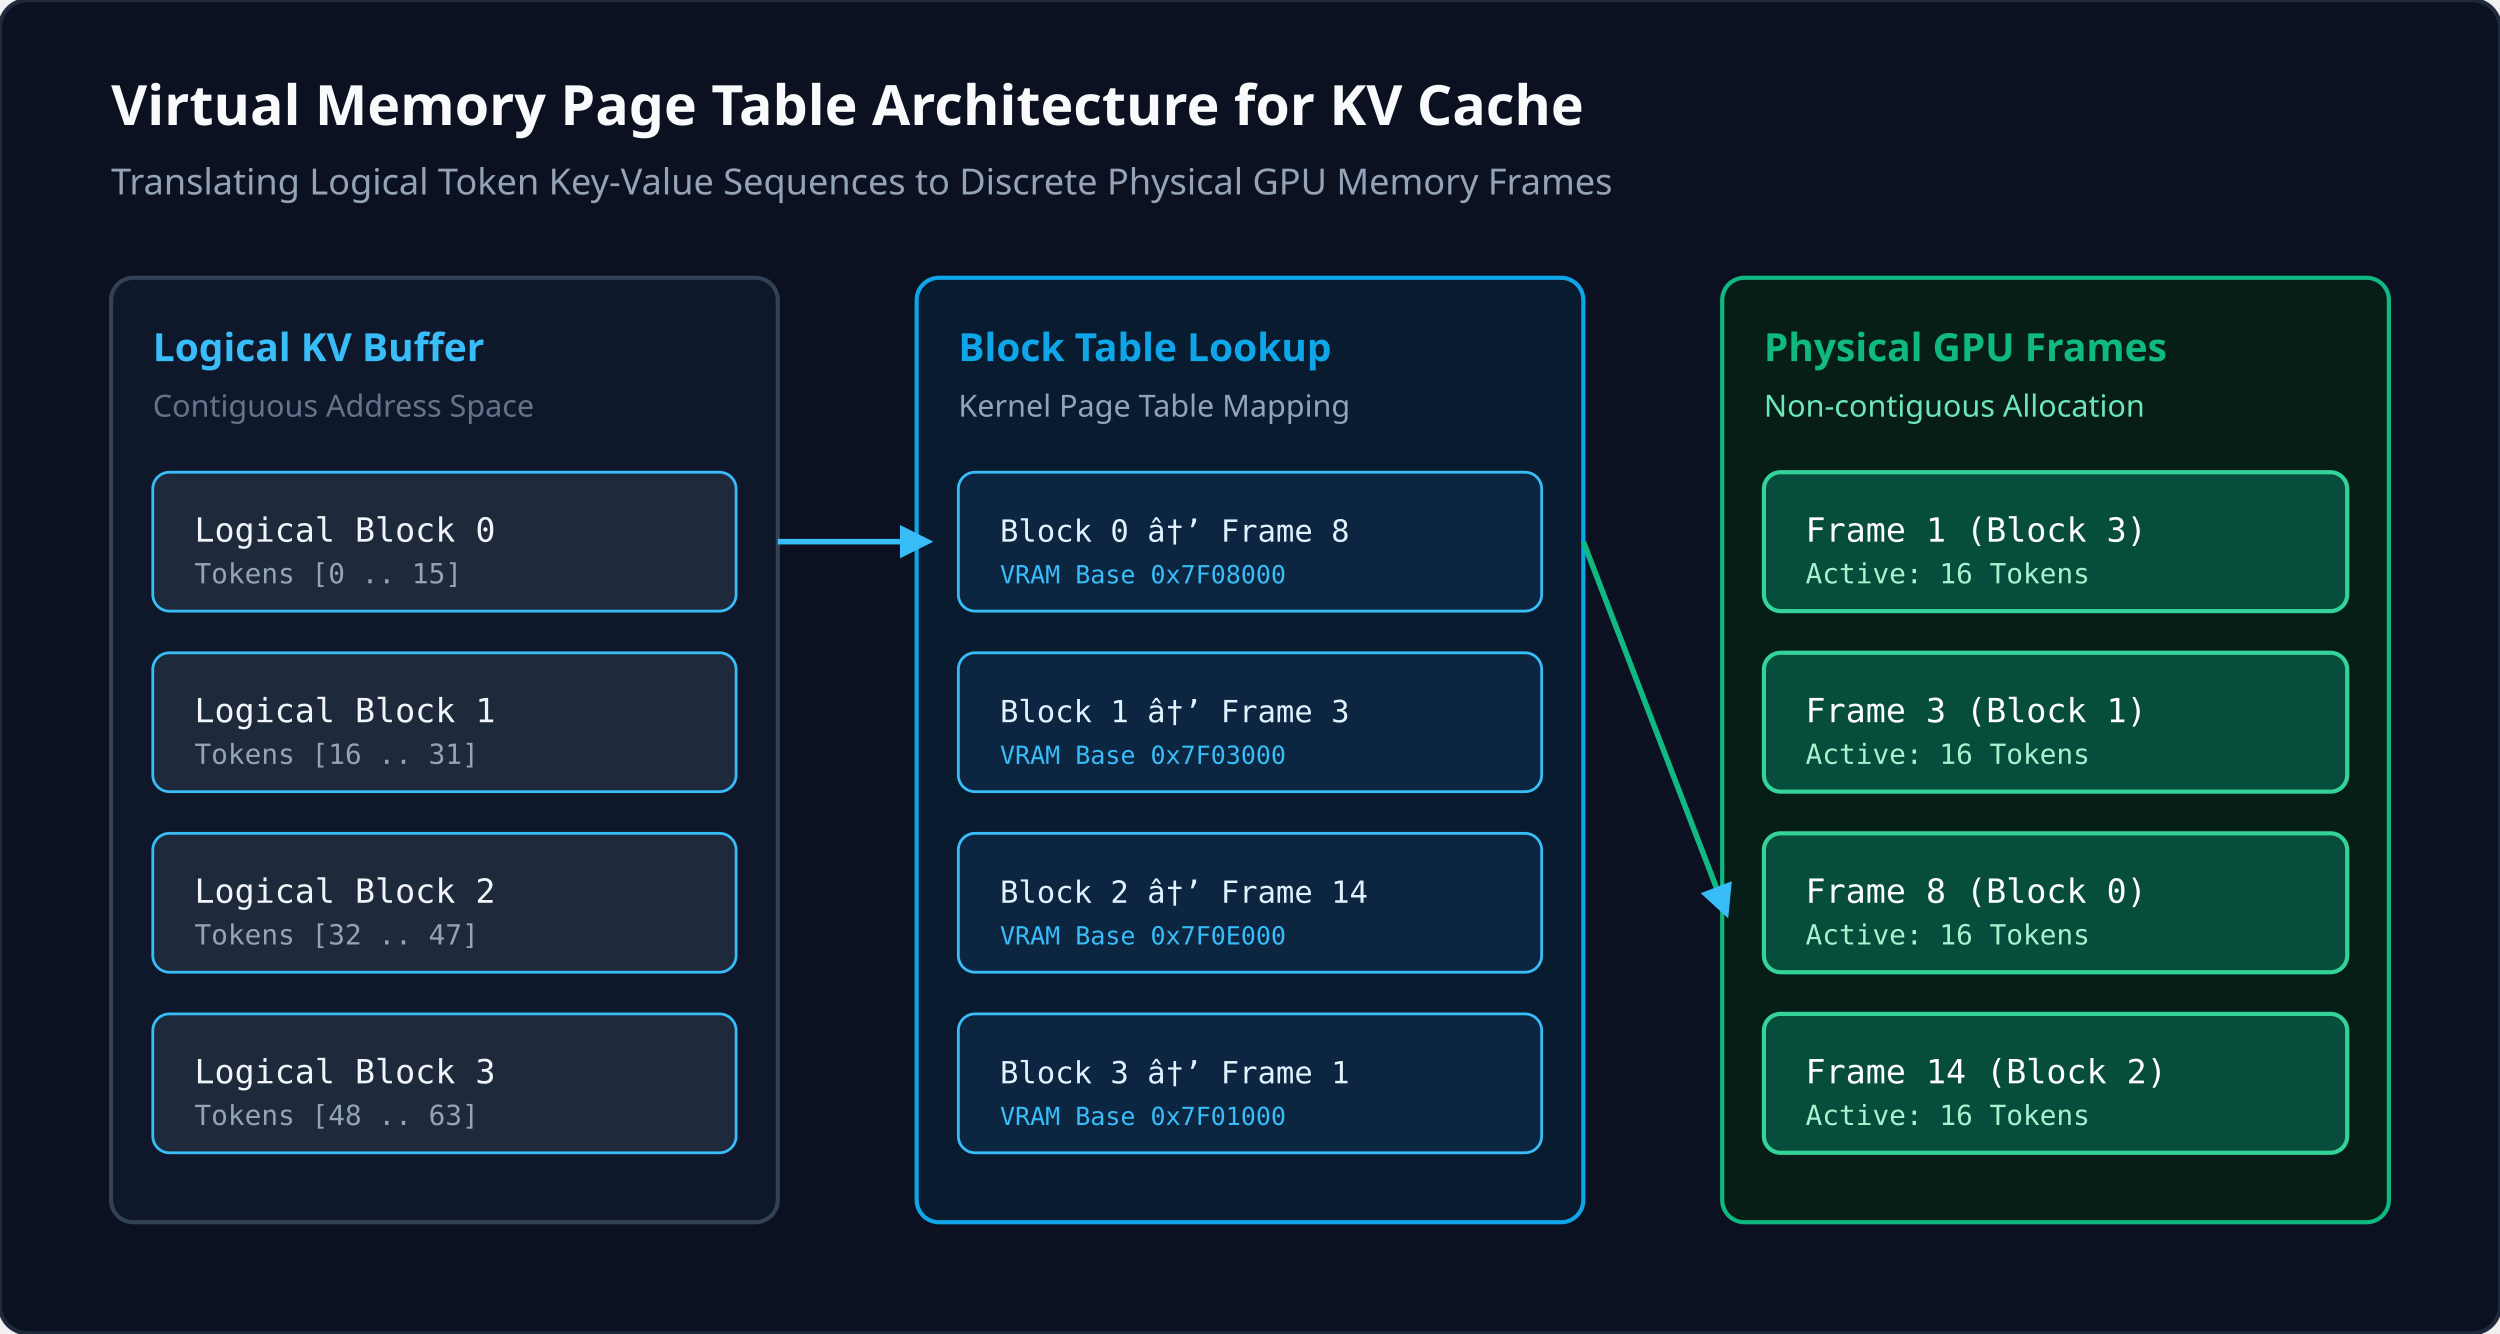
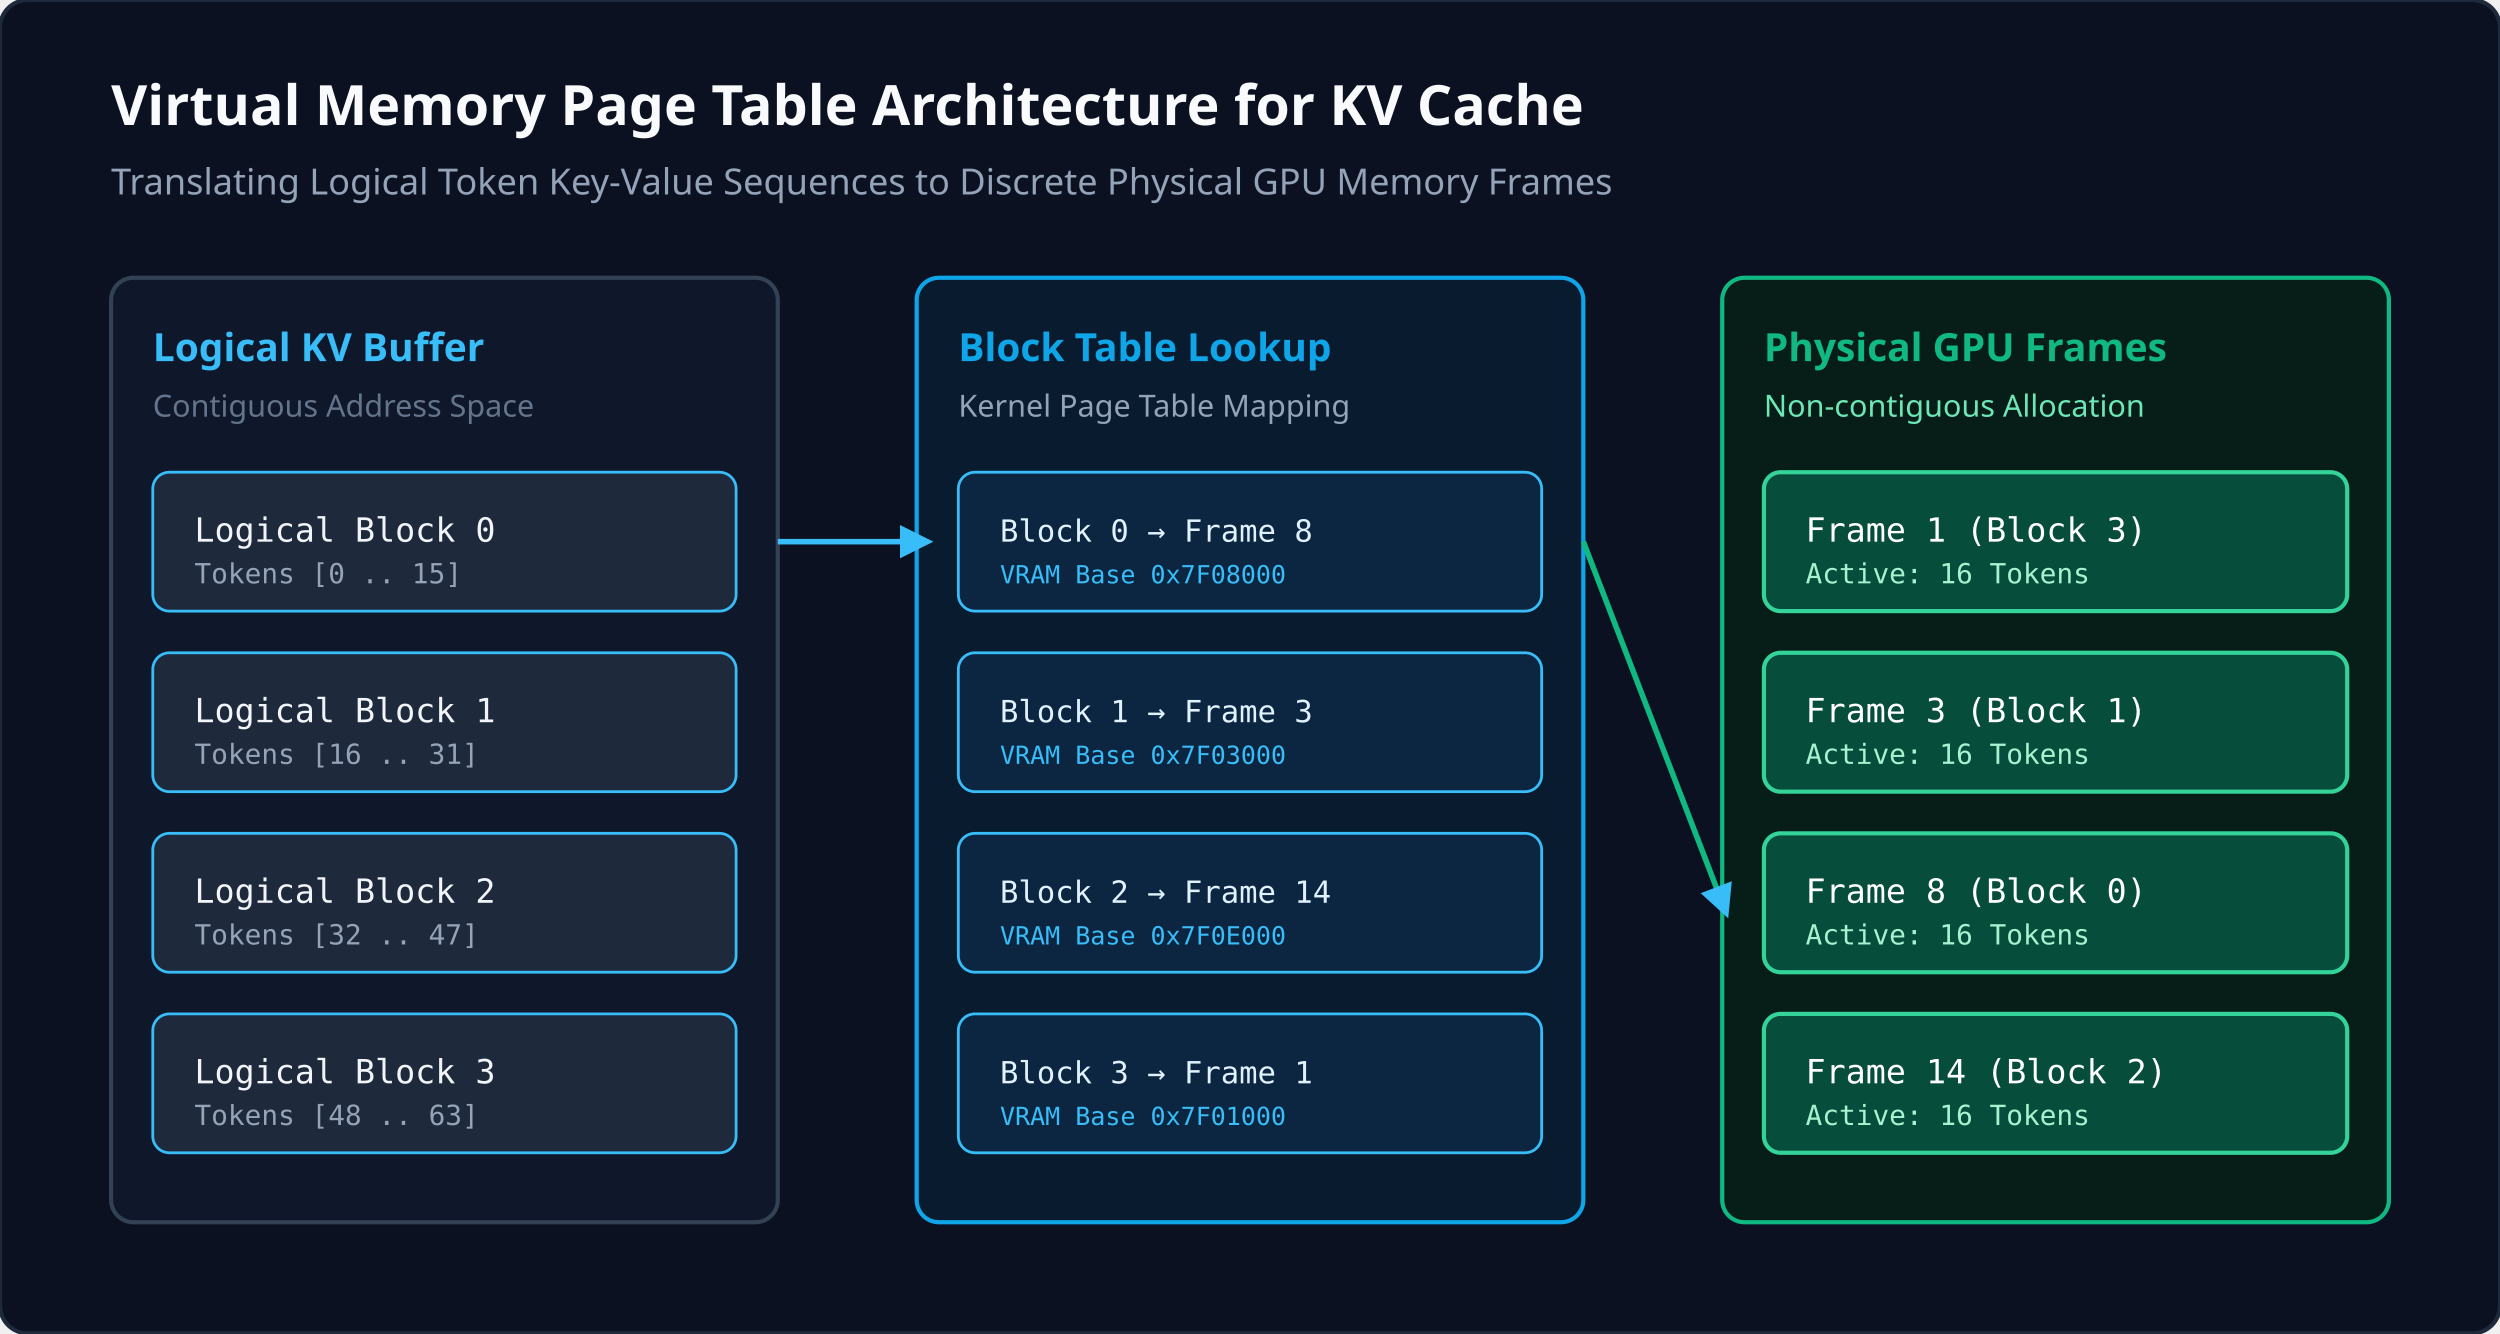
<svg xmlns="http://www.w3.org/2000/svg" viewBox="0 0 900 480" width="900" height="480">
  <defs>
    <marker id="ptrArrow" viewBox="0 0 10 10" refX="5" refY="5" markerWidth="6" markerHeight="6" orient="auto-start-reverse">
      <path d="M 0 0 L 10 5 L 0 10 z" fill="#38bdf8" />
    </marker>
  </defs>
  <rect width="900" height="480" rx="10" fill="#0b1120" stroke="#1e293b" stroke-width="1.5" />
  <text x="40" y="45" fill="#f8fafc" font-family="system-ui, sans-serif" font-size="20" font-weight="700">Virtual Memory Page Table Architecture for KV Cache</text>
  <text x="40" y="70" fill="#94a3b8" font-family="system-ui, sans-serif" font-size="13">Translating Logical Token Key-Value Sequences to Discrete Physical GPU Memory Frames</text>
  <rect x="40" y="100" width="240" height="340" rx="8" fill="#0f172a" stroke="#334155" stroke-width="1.5" />
  <text x="55" y="130" fill="#38bdf8" font-family="system-ui, sans-serif" font-size="14" font-weight="700">Logical KV Buffer</text>
  <text x="55" y="150" fill="#64748b" font-family="system-ui, sans-serif" font-size="11">Contiguous Address Space</text>
  <g transform="translate(55, 170)">
    <rect x="0" y="0" width="210" height="50" rx="6" fill="#1e293b" stroke="#38bdf8" stroke-width="1" />
    <text x="15" y="25" fill="#f1f5f9" font-family="monospace" font-size="12">Logical Block 0</text>
    <text x="15" y="40" fill="#94a3b8" font-family="monospace" font-size="10">Tokens [0 .. 15]</text>
    <rect x="0" y="65" width="210" height="50" rx="6" fill="#1e293b" stroke="#38bdf8" stroke-width="1" />
    <text x="15" y="90" fill="#f1f5f9" font-family="monospace" font-size="12">Logical Block 1</text>
    <text x="15" y="105" fill="#94a3b8" font-family="monospace" font-size="10">Tokens [16 .. 31]</text>
    <rect x="0" y="130" width="210" height="50" rx="6" fill="#1e293b" stroke="#38bdf8" stroke-width="1" />
    <text x="15" y="155" fill="#f1f5f9" font-family="monospace" font-size="12">Logical Block 2</text>
    <text x="15" y="170" fill="#94a3b8" font-family="monospace" font-size="10">Tokens [32 .. 47]</text>
    <rect x="0" y="195" width="210" height="50" rx="6" fill="#1e293b" stroke="#38bdf8" stroke-width="1" />
    <text x="15" y="220" fill="#f1f5f9" font-family="monospace" font-size="12">Logical Block 3</text>
    <text x="15" y="235" fill="#94a3b8" font-family="monospace" font-size="10">Tokens [48 .. 63]</text>
  </g>
  <rect x="330" y="100" width="240" height="340" rx="8" fill="#091b2e" stroke="#0ea5e9" stroke-width="1.5" />
  <text x="345" y="130" fill="#0ea5e9" font-family="system-ui, sans-serif" font-size="14" font-weight="700">Block Table Lookup</text>
  <text x="345" y="150" fill="#94a3b8" font-family="system-ui, sans-serif" font-size="11">Kernel Page Table Mapping</text>
  <g transform="translate(345, 170)">
    <rect x="0" y="0" width="210" height="50" rx="6" fill="#0c2642" stroke="#38bdf8" stroke-width="1" />
-     <text x="15" y="25" fill="#e0f2fe" font-family="monospace" font-size="11">Block 0 â†’ Frame 8</text>
+     <text x="15" y="25" fill="#e0f2fe" font-family="monospace" font-size="11">Block 0 → Frame 8</text>
    <text x="15" y="40" fill="#38bdf8" font-family="monospace" font-size="9">VRAM Base 0x7F08000</text>
    <rect x="0" y="65" width="210" height="50" rx="6" fill="#0c2642" stroke="#38bdf8" stroke-width="1" />
-     <text x="15" y="90" fill="#e0f2fe" font-family="monospace" font-size="11">Block 1 â†’ Frame 3</text>
+     <text x="15" y="90" fill="#e0f2fe" font-family="monospace" font-size="11">Block 1 → Frame 3</text>
    <text x="15" y="105" fill="#38bdf8" font-family="monospace" font-size="9">VRAM Base 0x7F03000</text>
    <rect x="0" y="130" width="210" height="50" rx="6" fill="#0c2642" stroke="#38bdf8" stroke-width="1" />
-     <text x="15" y="155" fill="#e0f2fe" font-family="monospace" font-size="11">Block 2 â†’ Frame 14</text>
+     <text x="15" y="155" fill="#e0f2fe" font-family="monospace" font-size="11">Block 2 → Frame 14</text>
    <text x="15" y="170" fill="#38bdf8" font-family="monospace" font-size="9">VRAM Base 0x7F0E000</text>
    <rect x="0" y="195" width="210" height="50" rx="6" fill="#0c2642" stroke="#38bdf8" stroke-width="1" />
-     <text x="15" y="220" fill="#e0f2fe" font-family="monospace" font-size="11">Block 3 â†’ Frame 1</text>
+     <text x="15" y="220" fill="#e0f2fe" font-family="monospace" font-size="11">Block 3 → Frame 1</text>
    <text x="15" y="235" fill="#38bdf8" font-family="monospace" font-size="9">VRAM Base 0x7F01000</text>
  </g>
  <rect x="620" y="100" width="240" height="340" rx="8" fill="#061e17" stroke="#10b981" stroke-width="1.5" />
  <text x="635" y="130" fill="#10b981" font-family="system-ui, sans-serif" font-size="14" font-weight="700">Physical GPU Frames</text>
  <text x="635" y="150" fill="#6ee7b7" font-family="system-ui, sans-serif" font-size="11">Non-contiguous Allocation</text>
  <g transform="translate(635, 170)">
    <rect x="0" y="0" width="210" height="50" rx="6" fill="#064e3b" stroke="#34d399" stroke-width="1.5" />
    <text x="15" y="25" fill="#ffffff" font-family="monospace" font-size="12">Frame 1 (Block 3)</text>
    <text x="15" y="40" fill="#a7f3d0" font-family="monospace" font-size="10">Active: 16 Tokens</text>
    <rect x="0" y="65" width="210" height="50" rx="6" fill="#064e3b" stroke="#34d399" stroke-width="1.5" />
    <text x="15" y="90" fill="#ffffff" font-family="monospace" font-size="12">Frame 3 (Block 1)</text>
    <text x="15" y="105" fill="#a7f3d0" font-family="monospace" font-size="10">Active: 16 Tokens</text>
    <rect x="0" y="130" width="210" height="50" rx="6" fill="#064e3b" stroke="#34d399" stroke-width="1.5" />
    <text x="15" y="155" fill="#ffffff" font-family="monospace" font-size="12">Frame 8 (Block 0)</text>
    <text x="15" y="170" fill="#a7f3d0" font-family="monospace" font-size="10">Active: 16 Tokens</text>
    <rect x="0" y="195" width="210" height="50" rx="6" fill="#064e3b" stroke="#34d399" stroke-width="1.5" />
    <text x="15" y="220" fill="#ffffff" font-family="monospace" font-size="12">Frame 14 (Block 2)</text>
    <text x="15" y="235" fill="#a7f3d0" font-family="monospace" font-size="10">Active: 16 Tokens</text>
  </g>
  <line x1="280" y1="195" x2="330" y2="195" stroke="#38bdf8" stroke-width="2" marker-end="url(#ptrArrow)" />
  <line x1="570" y1="195" x2="620" y2="325" stroke="#10b981" stroke-width="2" marker-end="url(#ptrArrow)" />
</svg>
